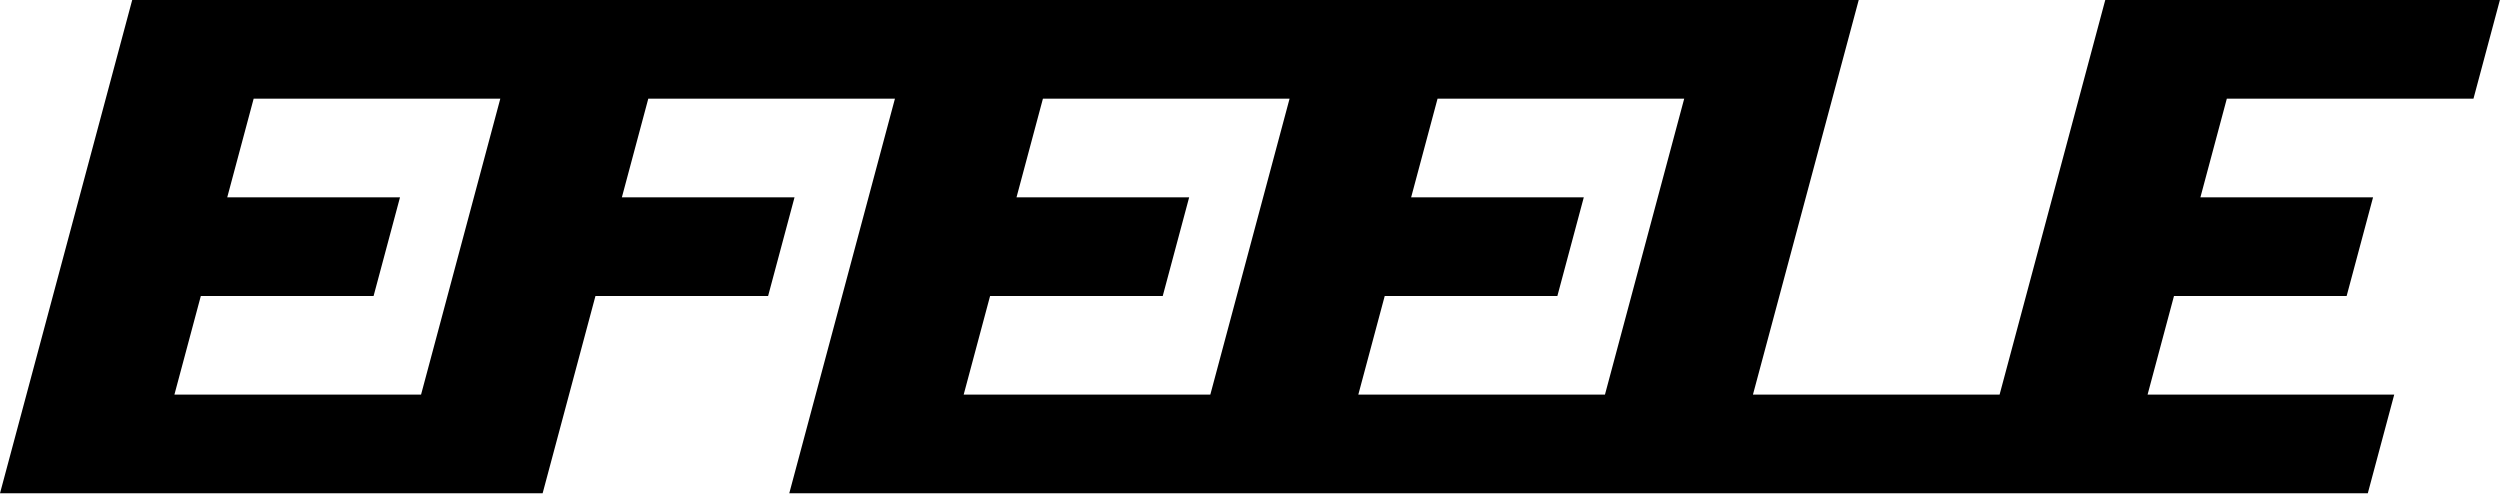
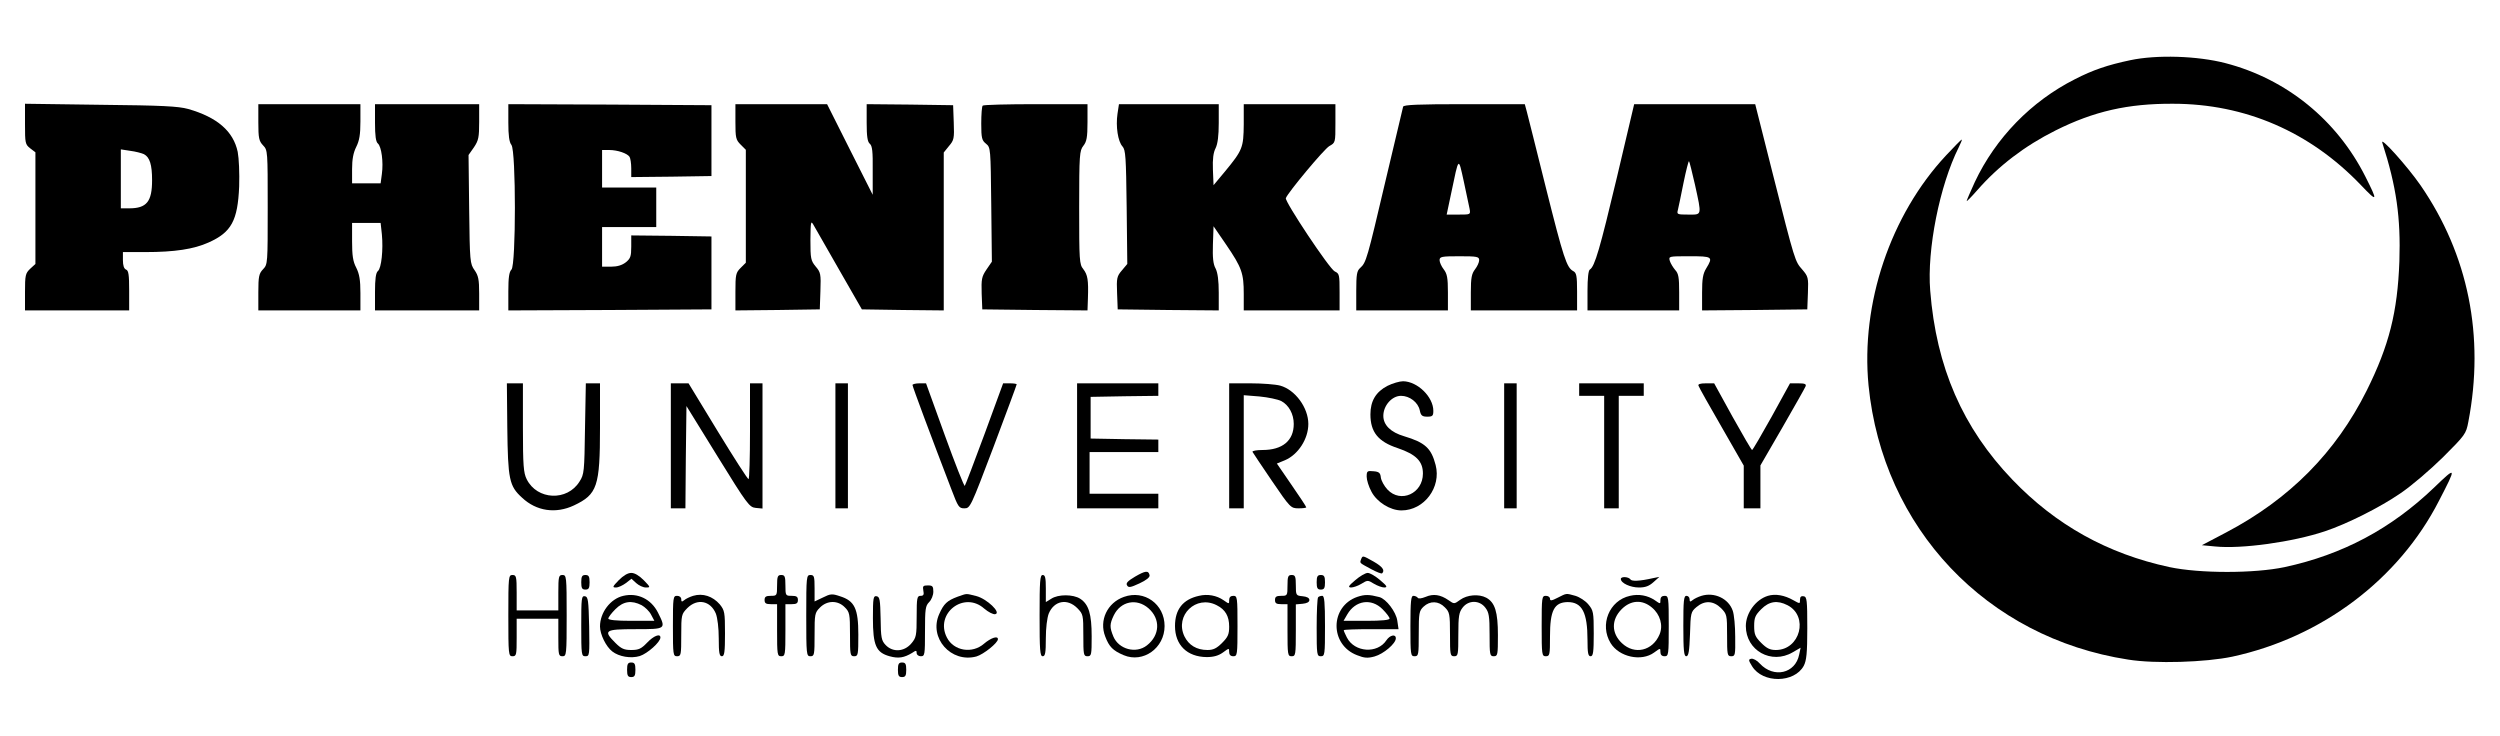
- <svg xmlns="http://www.w3.org/2000/svg" id="Capa_2" data-name="Capa 2" viewBox="0 0 228.06 45">
-   <g id="Capa_1-2" data-name="Capa 1">
-     <path d="M225.64,9l2.41-9h-36l-2.41,9h0l-7.23,27h-22.5L169.56,0H12.06L0,45h49.5l4.82-18h15.75l2.41-9h-15.75l2.41-9h22.5l-7.23,27h0l-2.41,9h144l2.41-9h-22.5l2.41-9h15.75l2.41-9h-15.75l2.41-9h22.5ZM43.23,18l-2.41,9h0l-2.41,9H15.91l2.41-9h15.76l2.41-9h-15.76l2.41-9h22.5l-2.41,9h0ZM110.41,36h-22.5l2.41-9h15.75l2.41-9h-15.75l2.41-9h22.5l-7.23,27h0ZM146.41,36h-22.5l2.41-9h15.75l2.41-9h-15.75l2.41-9h22.5l-7.23,27h0Z" />
+ <svg xmlns="http://www.w3.org/2000/svg" version="1.0" width="1200pt" height="353pt" viewBox="0 0 1200 353" preserveAspectRatio="xMidYMid meet">
+   <g transform="translate(0,353) scale(0.1,-0.1)" fill="#000000" stroke="none">
+     <path d="M10225 3241 c-109 -23 -179 -47 -265 -91 -210 -106 -381 -282 -481 -494 -21 -46 -39 -87 -39 -91 0 -3 22 19 50 51 103 118 229 214 377 288 184 92 347 129 563 128 347 0 658 -135 902 -390 81 -85 83 -81 22 40 -137 272 -379 469 -672 545 -135 35 -330 41 -457 14z" />
+     <path d="M120 2935 c0 -92 1 -98 25 -117 l25 -19 0 -268 0 -268 -25 -23 c-23 -22 -25 -31 -25 -112 l0 -88 250 0 250 0 0 95 c0 76 -3 97 -15 101 -10 4 -15 20 -15 45 l0 39 108 0 c140 0 232 14 303 46 110 49 140 105 147 269 2 64 -1 134 -7 166 -21 99 -98 166 -238 206 -48 13 -124 17 -420 20 l-363 5 0 -97z m571 -145 c28 -15 39 -51 39 -125 0 -103 -26 -135 -110 -135 l-40 0 0 141 0 142 45 -7 c25 -3 55 -11 66 -16z" />
+     <path d="M1240 2943 c0 -76 3 -90 23 -111 22 -23 22 -27 22 -297 0 -270 0 -274 -22 -297 -20 -21 -23 -35 -23 -111 l0 -87 245 0 245 0 0 83 c0 63 -5 92 -20 122 -16 30 -20 59 -20 127 l0 88 69 0 68 0 6 -55 c7 -73 -2 -162 -19 -176 -10 -8 -14 -38 -14 -100 l0 -89 250 0 250 0 0 81 c0 68 -4 86 -22 112 -22 31 -23 41 -26 292 l-3 261 26 37 c22 33 25 48 25 122 l0 85 -250 0 -250 0 0 -89 c0 -63 4 -92 14 -100 17 -15 27 -89 19 -146 l-6 -45 -68 0 -69 0 0 68 c0 48 6 79 20 107 15 30 20 59 20 122 l0 83 -245 0 -245 0 0 -87z" />
+     <path d="M2440 2942 c0 -62 4 -94 15 -108 22 -29 22 -576 0 -598 -11 -11 -15 -38 -15 -105 l0 -91 488 2 487 3 0 175 0 175 -192 3 -193 2 0 -54 c0 -47 -4 -57 -26 -75 -18 -14 -41 -21 -70 -21 l-44 0 0 95 0 95 130 0 130 0 0 95 0 95 -130 0 -130 0 0 90 0 90 34 0 c40 0 87 -16 98 -33 4 -7 8 -31 8 -55 l0 -42 193 2 192 3 0 170 0 170 -487 3 -488 2 0 -88z" />
+     <path d="M3530 2945 c0 -76 2 -86 25 -109 l25 -25 0 -271 0 -271 -25 -25 c-23 -23 -25 -32 -25 -115 l0 -89 203 2 202 3 3 88 c3 82 1 90 -23 118 -23 28 -25 38 -25 127 1 89 2 95 15 72 8 -14 63 -110 123 -215 l109 -190 197 -3 196 -2 0 379 0 379 25 31 c24 28 26 36 23 113 l-3 83 -207 3 -208 2 0 -89 c0 -66 4 -92 15 -101 12 -10 15 -37 14 -129 l0 -116 -110 218 -109 217 -220 0 -220 0 0 -85z" />
+     <path d="M4717 3023 c-4 -3 -7 -42 -7 -86 0 -70 3 -81 23 -97 22 -18 22 -22 25 -292 l3 -274 -26 -38 c-23 -34 -25 -46 -23 -115 l3 -76 253 -3 252 -2 2 57 c3 90 -1 113 -22 141 -19 23 -20 41 -20 296 0 254 2 273 20 296 16 20 20 41 20 113 l0 87 -248 0 c-137 0 -252 -3 -255 -7z" />
+     <path d="M5364 2984 c-9 -61 2 -133 24 -157 15 -17 17 -49 20 -292 l3 -272 -26 -31 c-24 -28 -26 -37 -23 -109 l3 -78 243 -3 242 -2 0 85 c0 58 -5 96 -15 116 -12 21 -15 53 -13 116 l3 87 61 -89 c75 -110 84 -137 84 -236 l0 -79 230 0 230 0 0 88 c0 83 -1 89 -23 99 -25 11 -241 336 -235 352 10 27 184 236 209 250 29 16 29 17 29 109 l0 92 -220 0 -220 0 0 -97 c-1 -112 -6 -124 -90 -226 l-55 -66 -3 74 c-2 52 2 83 13 104 10 21 15 59 15 121 l0 90 -239 0 -240 0 -7 -46z" />
+     <path d="M6735 3018 c-2 -7 -40 -168 -85 -358 -88 -374 -92 -390 -121 -416 -16 -14 -19 -31 -19 -111 l0 -93 220 0 220 0 0 86 c0 71 -4 90 -20 111 -11 14 -20 34 -20 44 0 17 9 19 95 19 86 0 95 -2 95 -19 0 -10 -9 -30 -20 -44 -16 -21 -20 -40 -20 -111 l0 -86 255 0 255 0 0 90 c0 77 -3 91 -19 99 -31 17 -46 62 -131 401 -44 179 -86 342 -91 363 l-10 37 -290 0 c-223 0 -291 -3 -294 -12z m319 -490 c5 -28 5 -28 -52 -28 l-58 0 22 104 c37 177 34 174 60 56 12 -58 25 -117 28 -132z" />
+     <path d="M7761 2678 c-81 -340 -106 -428 -130 -442 -7 -5 -11 -43 -11 -102 l0 -94 220 0 220 0 0 87 c0 71 -3 90 -19 107 -10 12 -22 31 -26 44 -6 22 -5 22 94 22 111 0 115 -2 81 -58 -16 -26 -20 -50 -20 -117 l0 -85 253 2 252 3 3 78 c3 75 1 80 -27 113 -35 40 -34 34 -142 461 l-84 333 -291 0 -290 0 -83 -352z m375 -35 c33 -151 34 -143 -32 -143 -54 0 -56 1 -50 23 3 12 15 70 27 130 12 59 24 105 26 103 3 -2 15 -53 29 -113z" />
+     <path d="M9341 2784 c-267 -286 -410 -711 -372 -1104 68 -685 566 -1211 1246 -1316 130 -21 372 -13 500 14 430 93 799 371 992 748 86 166 85 168 -24 63 -207 -198 -439 -321 -716 -381 -146 -31 -408 -31 -554 0 -297 64 -545 202 -753 419 -239 249 -366 540 -395 908 -16 197 45 504 137 688 10 20 17 37 14 37 -2 0 -36 -34 -75 -76z" />
+     <path d="M11435 2845 c68 -211 89 -359 82 -570 -9 -243 -49 -403 -157 -620 -148 -296 -369 -520 -675 -681 l-116 -61 63 -6 c126 -13 373 21 528 73 105 35 263 114 362 182 52 35 142 112 204 173 107 107 111 112 122 170 79 411 0 802 -229 1135 -63 91 -195 238 -184 205z" />
+     <path d="M6660 1678 c-56 -29 -82 -73 -82 -137 0 -85 37 -131 131 -162 88 -30 121 -63 121 -122 0 -96 -107 -144 -170 -77 -16 17 -30 43 -32 58 -2 22 -9 28 -35 30 -30 3 -33 1 -33 -26 0 -16 10 -48 23 -72 26 -50 90 -90 144 -90 109 0 192 111 164 218 -21 81 -51 108 -151 138 -65 19 -100 54 -100 98 0 49 41 96 85 96 41 0 82 -31 90 -70 5 -25 12 -30 36 -30 25 0 29 4 29 28 0 67 -76 141 -145 142 -17 0 -51 -10 -75 -22z" />
+     <path d="M2435 1478 c3 -249 9 -281 71 -337 69 -65 162 -78 249 -37 112 53 125 91 125 372 l0 214 -34 0 -34 0 -4 -217 c-3 -206 -4 -220 -26 -254 -59 -96 -204 -90 -254 11 -15 30 -18 65 -18 248 l0 212 -38 0 -39 0 2 -212z" />
+     <path d="M3220 1390 l0 -300 35 0 35 0 2 245 3 246 150 -243 c142 -230 152 -243 183 -246 l32 -3 0 300 0 301 -30 0 -30 0 0 -230 c0 -126 -3 -230 -7 -230 -5 1 -71 104 -148 230 l-140 230 -42 0 -43 0 0 -300z" />
+     <path d="M4010 1390 l0 -300 30 0 30 0 0 300 0 300 -30 0 -30 0 0 -300z" />
+     <path d="M4380 1682 c0 -8 90 -249 186 -499 33 -87 37 -93 63 -93 28 0 30 5 140 295 61 162 111 297 111 300 0 3 -15 5 -32 5 l-33 0 -89 -243 c-49 -133 -92 -245 -95 -249 -3 -4 -46 105 -96 243 l-90 249 -32 0 c-18 0 -33 -4 -33 -8z" />
+     <path d="M5170 1390 l0 -300 195 0 195 0 0 35 0 35 -165 0 -165 0 0 100 0 100 165 0 165 0 0 30 0 30 -162 2 -163 3 0 100 0 100 163 3 162 2 0 30 0 30 -195 0 -195 0 0 -300z" />
+     <path d="M5900 1390 l0 -300 35 0 35 0 0 271 0 272 75 -6 c42 -4 89 -14 105 -22 36 -19 60 -62 60 -110 0 -80 -54 -125 -150 -125 -28 0 -50 -4 -48 -9 2 -4 44 -67 93 -139 88 -129 91 -132 128 -132 20 0 37 2 37 5 0 3 -32 52 -71 108 l-70 102 39 16 c63 27 112 102 112 174 0 78 -63 164 -135 184 -22 6 -86 11 -142 11 l-103 0 0 -300z" />
+     <path d="M7220 1390 l0 -300 30 0 30 0 0 300 0 300 -30 0 -30 0 0 -300z" />
+     <path d="M7580 1660 l0 -30 60 0 60 0 0 -270 0 -270 35 0 35 0 0 270 0 270 60 0 60 0 0 30 0 30 -155 0 -155 0 0 -30z" />
+     <path d="M8153 1678 c2 -7 52 -96 111 -198 l106 -185 0 -102 0 -103 40 0 40 0 0 103 0 103 106 183 c58 101 108 189 111 197 4 11 -5 14 -35 14 l-40 0 -88 -160 c-49 -88 -91 -160 -94 -160 -3 0 -45 72 -94 160 l-88 160 -40 0 c-28 0 -39 -4 -35 -12z" />
+     <path d="M6533 845 c-6 -19 -10 -15 49 -47 26 -14 49 -23 52 -20 15 14 2 32 -40 56 -55 31 -53 30 -61 11z" />
+     <path d="M5448 762 c-35 -21 -45 -31 -38 -42 7 -12 17 -10 60 10 32 15 50 29 48 39 -5 24 -20 22 -70 -7z" />
+     <path d="M2970 745 c-30 -31 -32 -35 -13 -35 11 0 32 10 47 21 l27 21 23 -21 c12 -11 33 -21 46 -21 23 0 23 1 -10 35 -22 22 -43 35 -60 35 -17 0 -38 -13 -60 -35z" />
+     <path d="M6505 745 c-33 -28 -36 -34 -20 -35 11 0 34 8 50 18 29 18 31 18 60 0 17 -10 39 -18 50 -18 16 1 13 7 -20 35 -22 19 -49 35 -60 35 -11 0 -38 -16 -60 -35z" />
+     <path d="M2440 575 c0 -188 1 -195 20 -195 19 0 20 7 20 90 l0 90 100 0 100 0 0 -90 c0 -83 1 -90 20 -90 19 0 20 7 20 195 0 188 -1 195 -20 195 -18 0 -20 -7 -20 -85 l0 -85 -100 0 -100 0 0 85 c0 78 -2 85 -20 85 -19 0 -20 -7 -20 -195z" />
+     <path d="M2790 735 c0 -28 4 -35 20 -35 16 0 20 7 20 35 0 28 -4 35 -20 35 -16 0 -20 -7 -20 -35z" />
+     <path d="M3730 720 c0 -49 -1 -50 -30 -50 -23 0 -30 -4 -30 -20 0 -16 7 -20 30 -20 l30 0 0 -125 c0 -118 1 -125 20 -125 19 0 20 7 20 125 l0 125 30 0 c23 0 30 4 30 20 0 16 -7 20 -30 20 -29 0 -30 1 -30 50 0 43 -3 50 -20 50 -17 0 -20 -7 -20 -50z" />
+     <path d="M3870 575 c0 -188 1 -195 20 -195 19 0 20 7 20 104 0 98 1 105 26 130 35 35 86 35 119 1 23 -23 25 -31 25 -130 0 -98 1 -105 20 -105 19 0 20 7 20 104 0 125 -18 162 -88 184 -38 13 -46 12 -82 -6 l-40 -19 0 63 c0 57 -2 64 -20 64 -19 0 -20 -7 -20 -195z" />
+     <path d="M4990 575 c0 -167 2 -195 15 -195 12 0 15 16 15 85 0 51 6 99 14 120 26 62 89 74 137 26 28 -29 29 -32 29 -130 0 -94 1 -101 20 -101 19 0 20 7 20 95 0 108 -14 154 -55 181 -34 22 -106 22 -139 0 l-26 -16 0 65 c0 51 -3 65 -15 65 -13 0 -15 -28 -15 -195z" />
+     <path d="M6180 720 c0 -49 -1 -50 -30 -50 -23 0 -30 -4 -30 -20 0 -16 7 -20 30 -20 l30 0 0 -125 c0 -118 1 -125 20 -125 19 0 20 7 20 124 l0 125 33 3 c20 2 32 8 32 18 0 10 -12 16 -32 18 -32 3 -33 4 -33 53 0 42 -3 49 -20 49 -17 0 -20 -7 -20 -50z" />
+     <path d="M6320 735 c0 -28 4 -35 20 -35 16 0 20 7 20 35 0 28 -4 35 -20 35 -16 0 -20 -7 -20 -35z" />
+     <path d="M7780 751 c0 -20 46 -41 87 -41 31 0 49 7 70 26 l28 25 -30 -6 c-66 -15 -103 -16 -109 -6 -9 13 -46 15 -46 2z" />
+     <path d="M4432 695 c4 -19 1 -25 -13 -25 -17 0 -19 -9 -19 -99 0 -92 -2 -102 -26 -130 -34 -40 -89 -43 -123 -7 -20 21 -23 35 -24 127 -2 90 -4 104 -19 107 -16 3 -18 -7 -18 -105 0 -131 15 -165 80 -183 43 -12 70 -7 108 16 19 13 22 13 22 -1 0 -8 9 -15 20 -15 19 0 20 7 20 120 0 107 2 122 20 140 11 11 20 33 20 50 0 26 -4 30 -26 30 -23 0 -26 -3 -22 -25z" />
+     <path d="M2992 670 c-62 -14 -112 -80 -112 -147 0 -38 29 -97 59 -120 32 -25 89 -35 132 -22 37 12 99 67 99 89 0 21 -33 8 -64 -25 -28 -29 -40 -35 -76 -35 -34 0 -48 6 -76 34 -60 60 -52 66 96 66 148 0 148 0 108 80 -33 65 -98 96 -166 80z m88 -45 c16 -9 37 -29 45 -45 l16 -30 -111 0 c-73 0 -110 4 -110 11 0 6 15 26 34 45 38 38 77 44 126 19z" />
+     <path d="M3327 670 c-16 -5 -35 -14 -43 -21 -11 -9 -14 -8 -14 5 0 9 -8 16 -20 16 -19 0 -20 -7 -20 -145 0 -138 1 -145 20 -145 19 0 20 7 20 101 0 98 1 101 29 130 48 48 111 36 137 -26 8 -21 14 -69 14 -120 0 -69 3 -85 15 -85 12 0 15 19 15 109 0 103 -2 111 -25 140 -34 39 -81 55 -128 41z" />
+     <path d="M4597 666 c-51 -19 -67 -34 -89 -84 -51 -114 57 -236 179 -203 34 10 103 65 103 83 0 18 -34 6 -67 -22 -56 -49 -145 -35 -178 30 -59 115 82 225 179 139 20 -17 43 -29 53 -27 31 6 -40 74 -91 87 -53 13 -42 13 -89 -3z" />
+     <path d="M5395 665 c-80 -28 -120 -113 -90 -190 19 -50 37 -68 89 -90 93 -39 196 34 196 140 0 105 -97 175 -195 140z m118 -55 c58 -51 55 -129 -8 -178 -52 -41 -135 -19 -161 43 -18 44 -18 59 2 101 33 68 110 84 167 34z" />
+     <path d="M5755 670 c-77 -17 -115 -65 -115 -145 0 -91 58 -148 152 -149 34 0 57 7 78 22 30 22 30 22 30 2 0 -13 7 -20 20 -20 19 0 20 7 20 145 0 138 -1 145 -20 145 -13 0 -20 -7 -20 -20 0 -20 0 -20 -27 -1 -33 23 -77 31 -118 21z m85 -45 c42 -21 60 -53 60 -103 0 -37 -6 -50 -34 -78 -26 -26 -42 -34 -70 -34 -52 0 -90 23 -111 66 -47 100 56 200 155 149z" />
+     <path d="M6515 665 c-132 -46 -133 -230 -1 -280 35 -14 51 -15 84 -6 43 12 102 62 102 87 0 22 -28 16 -45 -9 -43 -66 -153 -59 -190 13 -8 16 -15 31 -15 35 0 3 59 5 131 5 l132 0 -6 41 c-6 42 -53 104 -86 113 -50 13 -70 13 -106 1z m121 -59 c19 -19 34 -39 34 -45 0 -7 -37 -11 -111 -11 l-110 0 18 31 c39 67 115 79 169 25z" />
+     <path d="M6843 665 c-20 -8 -35 -10 -38 -4 -4 5 -13 9 -21 9 -11 0 -14 -25 -14 -145 0 -138 1 -145 20 -145 19 0 20 7 20 108 0 100 2 110 23 130 31 29 72 28 102 -3 23 -23 25 -31 25 -130 0 -98 1 -105 20 -105 19 0 20 7 20 104 0 89 3 107 21 130 28 36 80 36 108 0 18 -23 21 -41 21 -130 0 -97 1 -104 20 -104 19 0 20 7 20 101 0 112 -14 157 -56 180 -36 19 -92 14 -125 -10 -29 -21 -29 -21 -56 -2 -39 27 -73 32 -110 16z" />
+     <path d="M7477 661 c-29 -15 -37 -16 -37 -5 0 8 -9 14 -20 14 -19 0 -20 -7 -20 -145 0 -138 1 -145 20 -145 19 0 20 7 20 96 0 124 20 163 85 164 69 0 95 -50 95 -182 0 -63 3 -78 15 -78 12 0 15 19 15 109 0 103 -2 111 -26 140 -14 17 -42 35 -62 41 -47 13 -41 13 -85 -9z" />
+     <path d="M7824 670 c-100 -22 -147 -139 -93 -227 41 -67 148 -90 209 -45 30 22 30 22 30 2 0 -13 7 -20 20 -20 19 0 20 7 20 145 0 138 -1 145 -20 145 -13 0 -20 -7 -20 -20 0 -20 0 -20 -27 -1 -34 23 -77 31 -119 21z m105 -56 c40 -33 55 -86 37 -129 -33 -79 -120 -100 -181 -42 -51 48 -51 113 -1 163 44 44 99 47 145 8z" />
+     <path d="M8167 670 c-16 -5 -35 -14 -43 -21 -11 -9 -14 -8 -14 5 0 9 -7 16 -15 16 -13 0 -15 -23 -15 -145 0 -118 3 -145 14 -145 11 0 15 23 18 106 3 102 4 107 31 130 39 33 81 31 118 -5 28 -29 29 -32 29 -130 0 -94 1 -101 20 -101 19 0 20 6 19 93 0 50 -5 107 -12 126 -20 58 -88 90 -150 71z" />
+     <path d="M8486 670 c-59 -18 -106 -83 -106 -145 0 -118 123 -186 225 -126 l38 22 -7 -33 c-18 -91 -122 -115 -189 -43 -13 15 -32 25 -41 23 -14 -3 -14 -7 4 -36 51 -83 203 -81 248 2 13 25 17 60 17 181 0 135 -2 150 -17 153 -13 2 -18 -3 -18 -17 0 -20 0 -20 -32 -2 -42 24 -86 32 -122 21z m94 -45 c103 -53 61 -215 -56 -215 -28 0 -44 8 -70 34 -29 29 -34 41 -34 81 0 40 5 52 34 81 38 38 77 44 126 19z" />
+     <path d="M2790 526 c0 -140 1 -146 20 -146 20 0 20 5 18 142 -3 127 -5 143 -20 146 -17 3 -18 -9 -18 -142z" />
+     <path d="M6327 663 c-4 -3 -7 -69 -7 -145 0 -131 1 -138 20 -138 19 0 20 7 20 145 0 114 -3 145 -13 145 -8 0 -17 -3 -20 -7z" />
+     <path d="M3010 315 c0 -28 4 -35 20 -35 16 0 20 7 20 35 0 28 -4 35 -20 35 -16 0 -20 -7 -20 -35z" />
+     <path d="M4310 315 c0 -28 4 -35 20 -35 16 0 20 7 20 35 0 28 -4 35 -20 35 -16 0 -20 -7 -20 -35z" />
  </g>
</svg>
